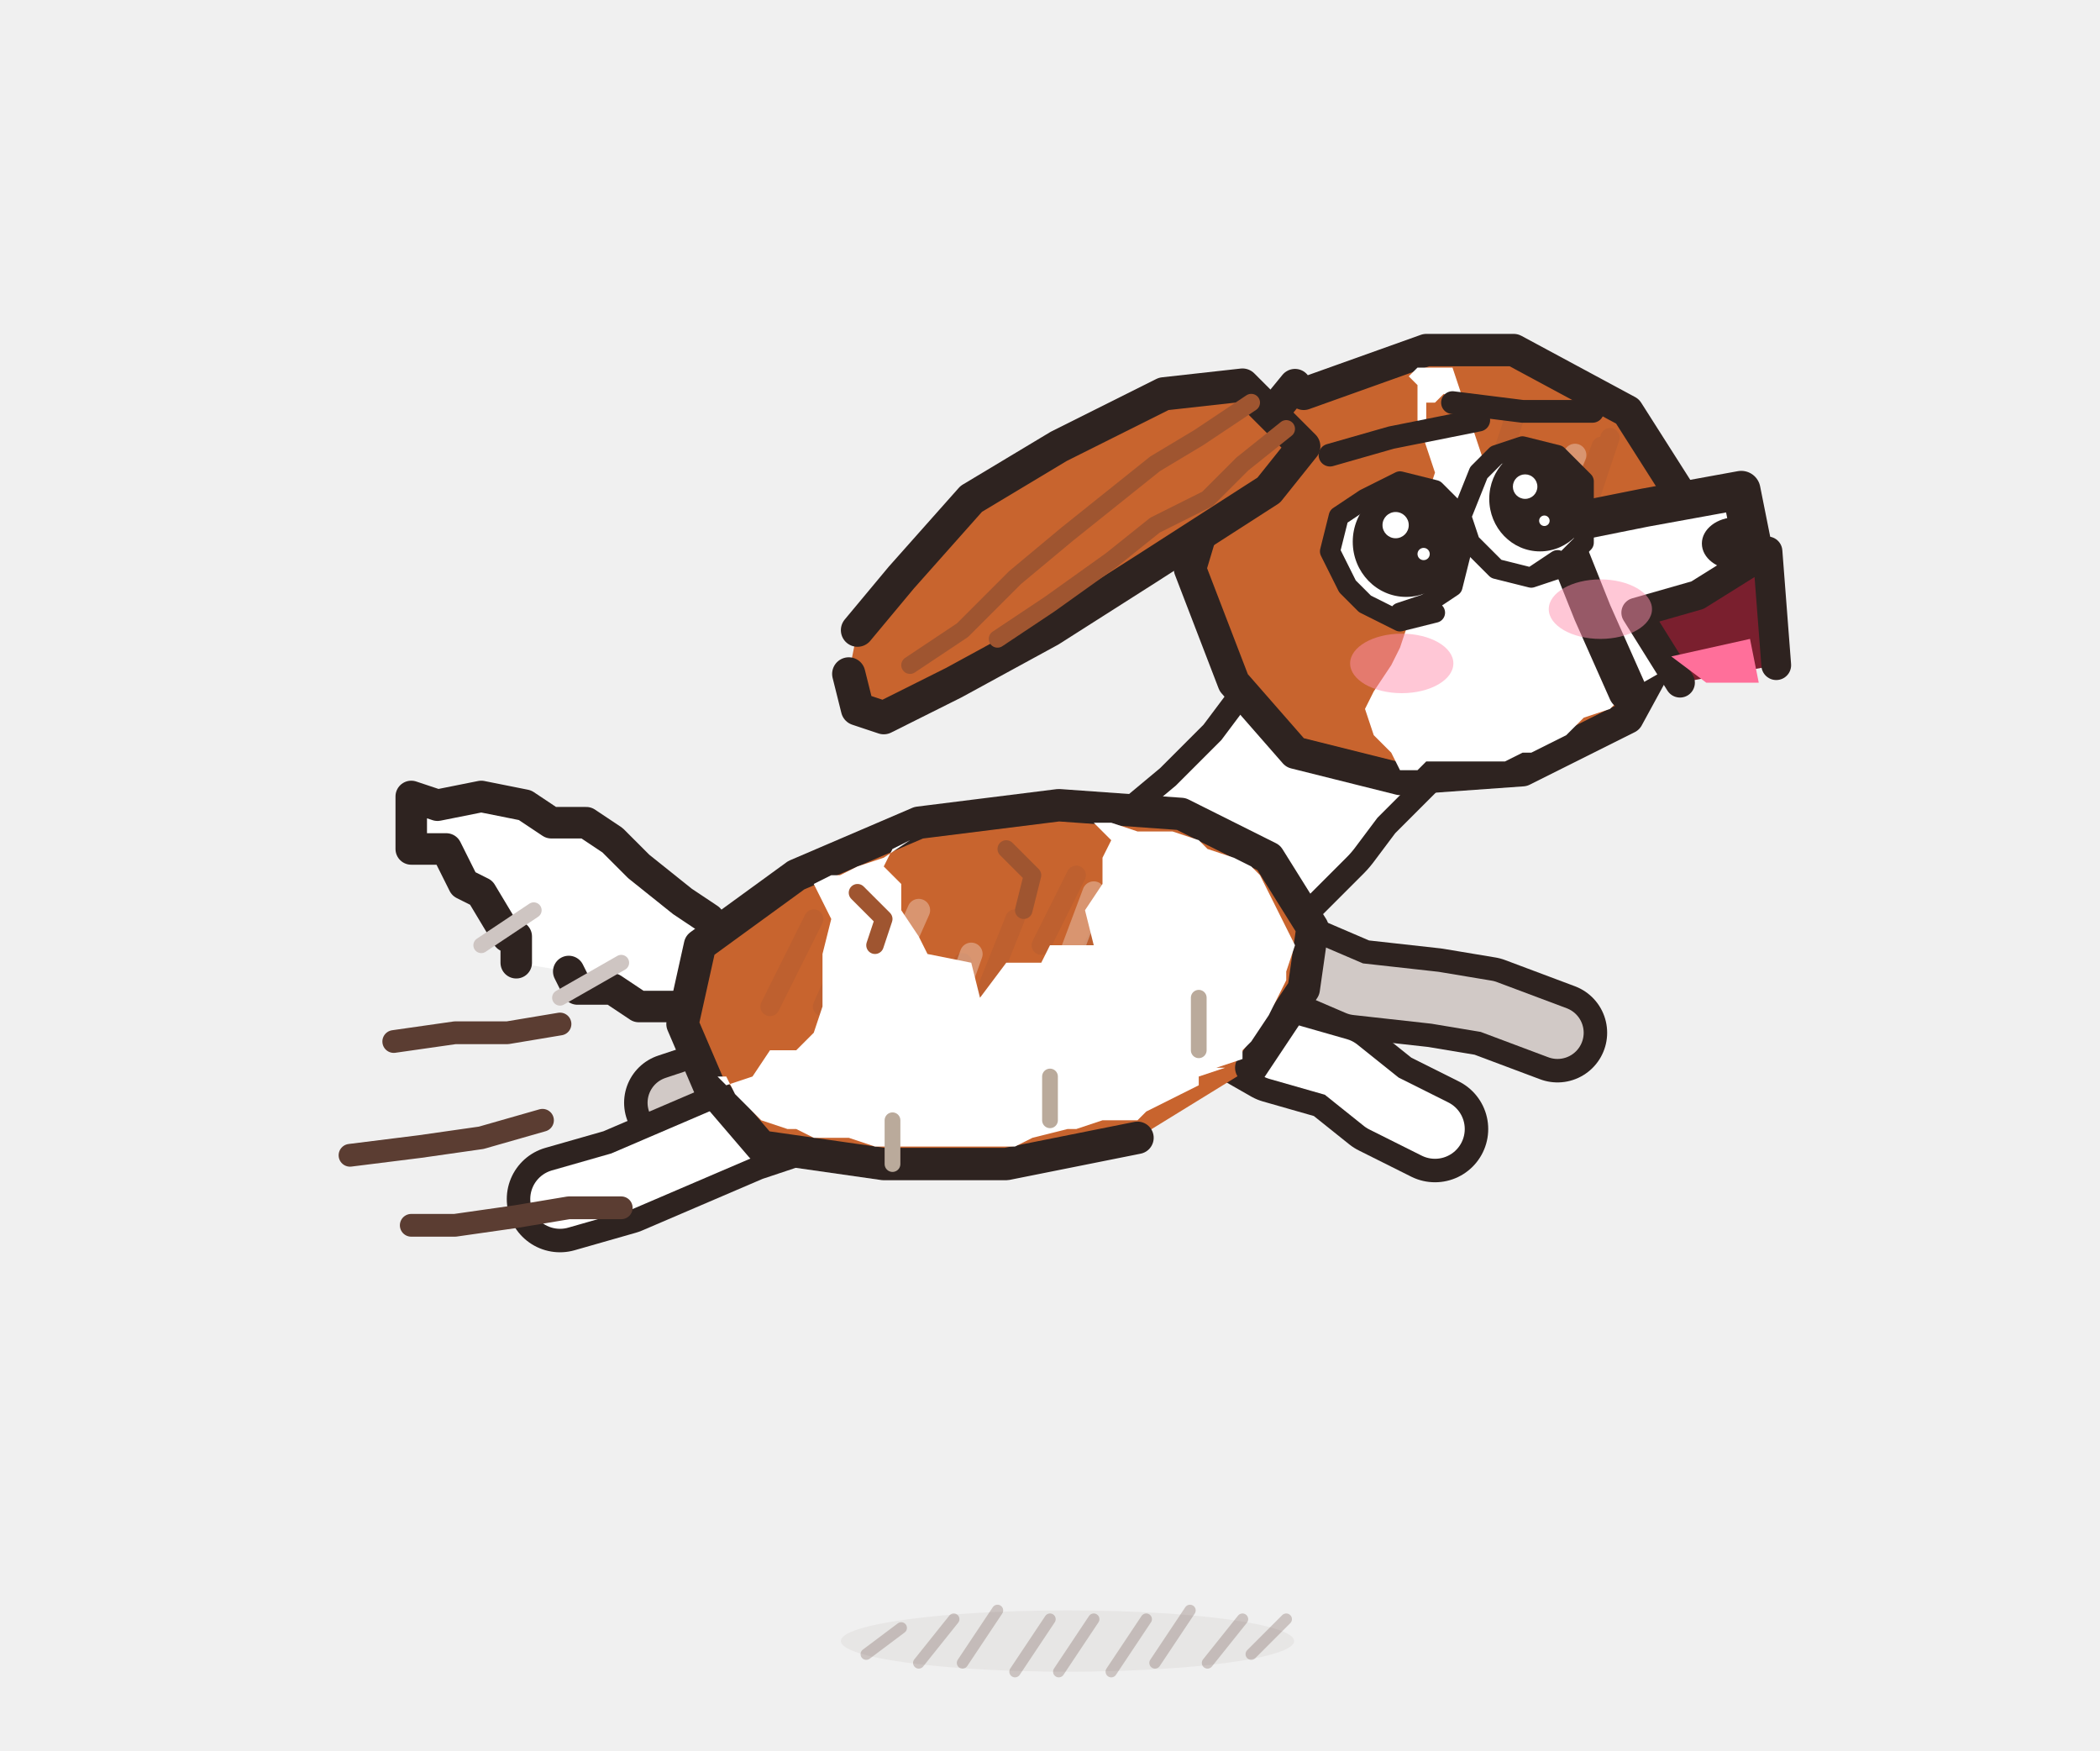
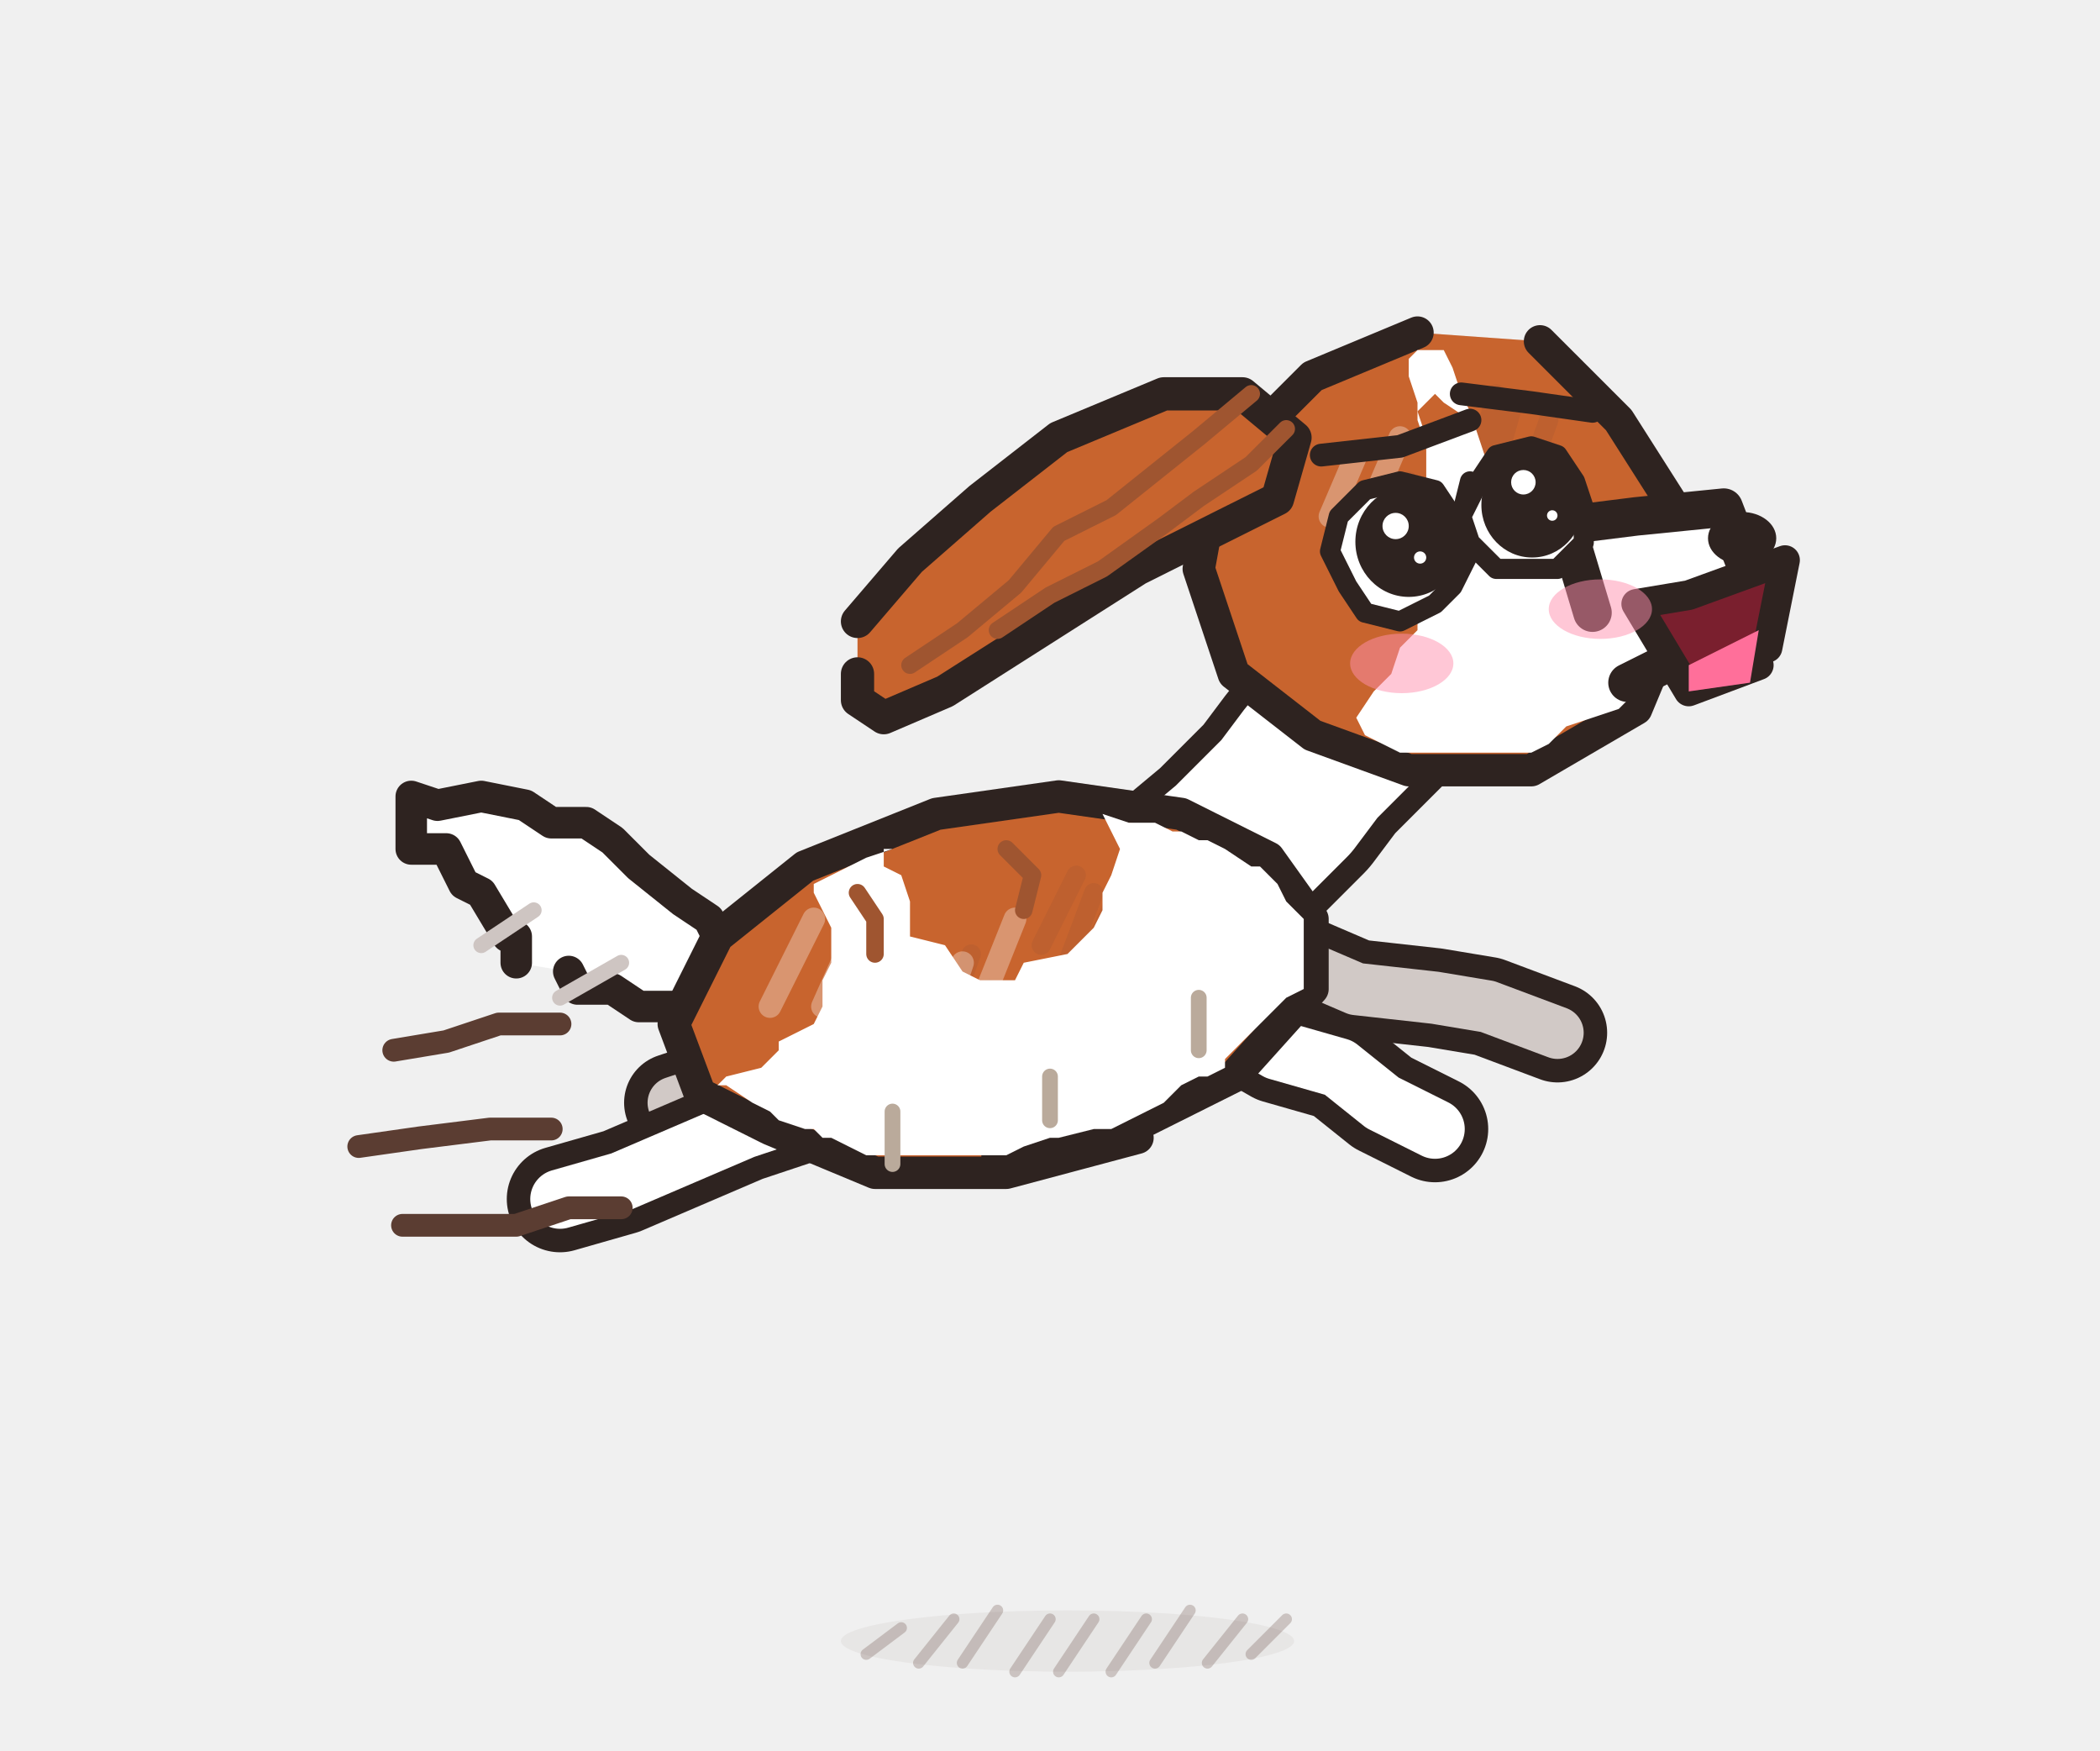
<svg xmlns="http://www.w3.org/2000/svg" width="240" height="200" class="pa-dog pa-pose-jump" viewBox="0 0 240 200" role="img" aria-label="Scone the Cavalier King Charles Spaniel, jump">
  <g>
    <ellipse cx="122" cy="187.5" rx="25.9" ry="3.5" fill="#5B3D32" opacity="0.06" />
    <path d="M99 189l4 -3M105 190l4 -5M110 190l4 -6M116 191l4 -6M121 191l4 -6M127 191l4 -6M132 190l4 -6M138 190l4 -5M143 189l4 -4" stroke="#5B3D32" stroke-width="1.3" stroke-linecap="round" opacity="0.25" fill="none" />
    <g class="pa-d-f0">
      <path d="M65 111L66 113L70 113L73 115L79 115L86 112L83 109L81 105L78 103L73 99L70 96L67 94L63 94L60 92L55 91L50 92L47 91L47 97L51 97L53 101L55 102L58 107L59 107L59 110Z" fill="#FFFFFF" />
      <path d="M65 111L66 113L70 113L73 115L79 115L86 112L83 109L81 105L78 103L73 99L70 96L67 94L63 94L60 92L55 91L50 92L47 91L47 97L51 97L53 101L55 102L58 107L59 107L59 110" fill="none" stroke="#2E2320" stroke-width="3.6" stroke-linecap="round" stroke-linejoin="round" />
      <path d="M71 110L64 114" fill="none" stroke="#cec5c2" stroke-width="1.8" stroke-linecap="round" stroke-linejoin="round" />
      <path d="M61 104L55 108" fill="none" stroke="#cec5c2" stroke-width="1.8" stroke-linecap="round" stroke-linejoin="round" />
      <g class="pa-d-leg pa-d-leg-FH">
        <path d="M101 122L88 123L83 124L77 126" fill="none" stroke="#2E2320" stroke-width="11.349" stroke-linecap="round" stroke-linejoin="round" />
        <path d="M101 122L88 123L83 124L77 126" fill="none" stroke="#d1c9c6" stroke-width="5.984" stroke-linecap="round" stroke-linejoin="round" />
      </g>
      <g class="pa-d-leg pa-d-leg-FF">
        <path d="M148 110L155 113L164 114L170 115L178 118" fill="none" stroke="#2E2320" stroke-width="11.349" stroke-linecap="round" stroke-linejoin="round" />
        <path d="M148 110L155 113L164 114L170 115L178 118" fill="none" stroke="#d1c9c6" stroke-width="5.984" stroke-linecap="round" stroke-linejoin="round" />
      </g>
      <g class="pa-d-leg pa-d-leg-NH">
        <path d="M91 127L85 129L78 132L71 135L64 137" fill="none" stroke="#2E2320" stroke-width="12.165" stroke-linecap="round" stroke-linejoin="round" />
        <path d="M91 127L85 129L78 132L71 135L64 137" fill="none" stroke="#FFFFFF" stroke-width="6.8" stroke-linecap="round" stroke-linejoin="round" />
      </g>
      <g class="pa-d-leg pa-d-leg-NF">
        <path d="M139 116L146 120L153 122L158 126L164 129" fill="none" stroke="#2E2320" stroke-width="12.165" stroke-linecap="round" stroke-linejoin="round" />
        <path d="M139 116L146 120L153 122L158 126L164 129" fill="none" stroke="#FFFFFF" stroke-width="6.8" stroke-linecap="round" stroke-linejoin="round" />
      </g>
      <path d="M135 102L141 97L147 91L150 87L157 80L163 75" fill="none" stroke="#2E2320" stroke-width="24.965" stroke-linecap="round" stroke-linejoin="round" />
      <path d="M135 102L141 97L147 91L150 87L157 80L163 75" fill="none" stroke="#FFFFFF" stroke-width="19.6" stroke-linecap="round" stroke-linejoin="round" />
-       <path d="M130 130L115 133L101 133L87 131L81 124L78 117L80 108L91 100L105 94L121 92L135 93L145 98L150 106L149 113L143 122Z" fill="#C8642E" />
-       <path d="M130 130L115 133L101 133L87 131L81 124L78 117L80 108L91 100L105 94L121 92L135 93L145 98L150 106L149 113L143 122" fill="none" stroke="#2E2320" stroke-width="3.7" stroke-linecap="round" stroke-linejoin="round" />
-       <path d="M116 105L112 115M119 108L123 100M88 115L93 105M127 104L123 112M108 116L110 110M101 107L97 118M98 106L94 115M124 112L128 101" stroke="#b05b2f" stroke-width="2.2" stroke-linecap="round" opacity=".42" />
-       <path d="M101 113L105 104M106 123L111 109M122 110L125 102M135 111L130 123" stroke="#fff" stroke-width="2.6" stroke-linecap="round" opacity=".32" />
-       <path d="M134 95L134 95L133 95L132 95L131 95L130 95L127 94L126 94L123 94L121 94L124 94L125 94L127 96L126 98L126 101L124 104L125 108L123 108L120 108L119 110L115 110L112 114L111 110L106 109L105 107L103 104L103 101L101 99L102 97L104 96L101 98L98 99L96 100L95 100L93 101L94 103L95 105L94 109L94 112L94 115L93 118L91 120L88 120L86 123L83 124L82 123L83 123L83 123L84 125L85 126L87 128L90 129L91 129L93 130L95 130L96 130L97 130L97 130L100 131L101 131L103 131L105 131L106 131L110 131L112 131L115 131L116 131L118 130L122 129L123 129L126 128L129 128L130 128L131 127L135 125L135 125L137 124L137 123L140 122L139 122L142 121L142 120L143 119L145 116L146 114L147 112L147 111L148 108L147 106L146 104L145 102L144 100L143 99L141 98L138 97L137 96Z" fill="#FFFFFF" />
+       <path d="M130 130L115 134L100 134L88 129L80 125L77 117L82 107L92 99L107 93L121 91L135 93L145 98L150 105L150 113L141 123Z" fill="#C8642E" />
+       <path d="M130 130L115 134L100 134L88 129L80 125L77 117L82 107L92 99L107 93L121 91L135 93L145 98L150 105L150 113L141 123L129 129L114 132" fill="none" stroke="#2E2320" stroke-width="3.7" stroke-linecap="round" stroke-linejoin="round" />
+       <path d="M119 108L123 100M106 123L111 109M127 104L123 112M122 110L125 102M101 107L97 118M135 111L130 123M124 112L128 101M109 122L113 113" stroke="#b05b2f" stroke-width="2.2" stroke-linecap="round" opacity=".42" />
+       <path d="M116 105L112 115M88 115L93 105M108 116L110 110M98 106L94 115" stroke="#fff" stroke-width="2.6" stroke-linecap="round" opacity=".32" />
+       <path d="M137 96L135 95L135 95L134 95L132 94L131 94L129 94L126 93L125 93L122 93L125 93L126 93L127 95L128 97L127 100L126 102L126 104L125 106L123 108L122 109L117 110L116 112L112 112L110 111L108 108L104 107L104 103L103 100L101 99L101 97L102 97L99 98L97 99L95 100L93 101L93 101L93 102L95 106L95 110L94 112L94 115L93 117L89 119L89 120L87 122L83 123L82 124L82 124L81 122L82 124L83 124L86 126L88 127L89 128L92 129L93 129L94 130L95 130L97 131L99 132L100 132L101 132L104 132L105 132L109 132L112 132L115 132L117 131L120 130L121 130L125 129L127 129L129 128L131 127L133 126L135 124L137 123L138 123L140 122L140 121L141 120L142 119L144 117L145 116L147 114L149 113L149 112L149 110L149 105L149 105L147 103L146 101L144 99L143 99L140 97L138 96Z" fill="#FFFFFF" />
      <path d="M137 114L137 120" fill="none" stroke="#baaa9b" stroke-width="1.8" stroke-linecap="round" stroke-linejoin="round" />
      <path d="M120 123L120 128" fill="none" stroke="#baaa9b" stroke-width="1.8" stroke-linecap="round" stroke-linejoin="round" />
-       <path d="M102 128L102 133" fill="none" stroke="#baaa9b" stroke-width="1.8" stroke-linecap="round" stroke-linejoin="round" />
-       <path d="M98 102L101 105L100 108" fill="none" stroke="#9f5530" stroke-width="2" stroke-linecap="round" stroke-linejoin="round" />
+       <path d="M102 127L102 133" fill="none" stroke="#baaa9b" stroke-width="1.8" stroke-linecap="round" stroke-linejoin="round" />
+       <path d="M98 102L100 105L100 109" fill="none" stroke="#9f5530" stroke-width="2" stroke-linecap="round" stroke-linejoin="round" />
      <path d="M115 97L118 100L117 104" fill="none" stroke="#9f5530" stroke-width="2" stroke-linecap="round" stroke-linejoin="round" />
-       <path d="M149 45L163 40L173 40L186 47L193 58L192 71L186 82L174 88L160 89L148 86L141 78L136 65L139 55Z" fill="#C8642E" />
-       <path d="M149 45L163 40L173 40L186 47L193 58L192 71L186 82L174 88L160 89L148 86L141 78L136 65L139 55L148 44" fill="none" stroke="#2E2320" stroke-width="3.7" stroke-linecap="round" stroke-linejoin="round" />
-       <path d="M181 59L184 50M180 59L183 51M174 60L176 52M170 57L173 48" stroke="#b05b2f" stroke-width="2.2" stroke-linecap="round" opacity=".42" />
-       <path d="M170 65L174 54M177 59L180 52" stroke="#fff" stroke-width="2.6" stroke-linecap="round" opacity=".32" />
-       <path d="M162 42L164 42L165 42L166 42L167 45L168 48L169 51L170 54L170 57L171 60L172 64L175 63L178 63L180 62L183 62L186 61L189 60L191 60L191 59L191 61L191 64L190 67L190 70L190 71L190 71L189 73L188 75L187 76L186 78L185 80L185 80L185 80L184 81L181 82L179 84L177 85L175 86L174 86L172 87L169 87L166 87L163 87L162 88L160 88L159 86L157 84L156 81L157 79L159 76L160 74L161 71L162 68L162 65L162 62L163 60L163 57L164 54L163 51L162 48L162 44L161 43Z" fill="#FFFFFF" />
-       <path d="M168 47L167 49L164 50L163 49L163 46L164 46L165 45Z" fill="#C8642E" />
-       <path d="M186 79L182 70L178 60L188 58L199 56L202 71L193 75Z" fill="#FFFFFF" />
-       <path d="M186 79L182 70L178 60L188 58L199 56L202 71L193 75" fill="none" stroke="#2E2320" stroke-width="4.4" stroke-linecap="round" stroke-linejoin="round" />
-       <path d="M164 70L160 71L156 69L154 67L152 63L153 59L156 57L160 55L164 56L167 59L167 63L166 67Z" fill="#FFFFFF" />
-       <path d="M164 70L160 71L156 69L154 67L152 63L153 59L156 57L160 55L164 56L167 59L167 63L166 67L163 69L160 70" fill="none" stroke="#2E2320" stroke-width="2.3" stroke-linecap="round" stroke-linejoin="round" />
-       <ellipse cx="160.7" cy="61.9" rx="6.1" ry="6.3" fill="#2E2320" />
-       <ellipse cx="159.5" cy="60" rx="1.5" ry="1.5" fill="#FFFFFF" />
-       <ellipse cx="162.7" cy="63.3" rx="0.7" ry="0.7" fill="#FFFFFF" />
-       <path d="M152 52L159 50L169 48" fill="none" stroke="#2E2320" stroke-width="2.6" stroke-linecap="round" stroke-linejoin="round" />
-       <path d="M178 64L175 66L171 65L168 62L167 59L169 54L171 52L174 51L178 52L181 55L181 59L181 62Z" fill="#FFFFFF" />
-       <path d="M178 64L175 66L171 65L168 62L167 59L169 54L171 52L174 51L178 52L181 55L181 59L181 62L178 65L175 66" fill="none" stroke="#2E2320" stroke-width="2.3" stroke-linecap="round" stroke-linejoin="round" />
-       <ellipse cx="176" cy="57" rx="5.8" ry="6" fill="#2E2320" />
-       <ellipse cx="174.3" cy="55.6" rx="1.4" ry="1.4" fill="#FFFFFF" />
-       <ellipse cx="176.5" cy="59.5" rx="0.6" ry="0.6" fill="#FFFFFF" />
-       <path d="M166 46L174 47L182 47" fill="none" stroke="#2E2320" stroke-width="2.6" stroke-linecap="round" stroke-linejoin="round" />
-       <ellipse cx="198.4" cy="62.1" rx="3.9" ry="3" fill="#2E2320" />
-       <path d="M192 78L187 70L194 68L202 63L203 76Z" fill="#7A1F2E" />
-       <path d="M192 78L187 70L194 68L202 63L203 76" fill="none" stroke="#2E2320" stroke-width="3.4" stroke-linecap="round" stroke-linejoin="round" />
-       <path d="M191 75L200 73L201 78L195 78Z" fill="#FF6F9A" />
+       <path d="M176 39L185 48L192 59L192 69L187 81L175 88L161 88L150 84L141 77L137 65L139 54L150 43L162 38Z" fill="#C8642E" />
+       <path d="M176 39L185 48L192 59L192 69L187 81L175 88L161 88L150 84L141 77L137 65L139 54L150 43L162 38" fill="none" stroke="#2E2320" stroke-width="3.7" stroke-linecap="round" stroke-linejoin="round" />
+       <path d="M171 53L173 46M169 52L171 45M158 61L161 55M173 59L177 48" stroke="#b05b2f" stroke-width="2.2" stroke-linecap="round" opacity=".42" />
+       <path d="M155 52L152 59M157 57L160 50" stroke="#fff" stroke-width="2.6" stroke-linecap="round" opacity=".32" />
+       <path d="M162 40L164 40L165 40L166 42L167 45L168 47L169 50L170 53L171 55L172 58L173 60L174 63L177 63L180 62L182 62L186 61L189 59L191 59L191 59L191 60L190 63L190 66L190 69L190 70L189 72L188 74L187 76L186 79L186 80L186 80L186 80L186 80L185 81L182 82L179 83L177 85L175 86L174 86L172 86L169 86L167 86L164 86L162 86L162 86L160 86L158 85L156 84L155 82L157 79L159 77L160 74L162 72L162 69L162 66L162 63L163 60L163 57L163 54L163 51L162 48L162 46L161 43L161 41Z" fill="#FFFFFF" />
+       <path d="M168 48L166 48L165 50L163 50L162 47L164 45L165 46Z" fill="#C8642E" />
+       <path d="M182 70L179 60L187 59L197 58L202 71L194 74L186 78Z" fill="#FFFFFF" />
+       <path d="M182 70L179 60L187 59L197 58L202 71L194 74L186 78" fill="none" stroke="#2E2320" stroke-width="4.4" stroke-linecap="round" stroke-linejoin="round" />
+       <path d="M167 59L168 63L166 67L164 69L160 71L156 70L154 67L152 63L153 59L156 56L160 55L164 56Z" fill="#FFFFFF" />
+       <path d="M167 59L168 63L166 67L164 69L160 71L156 70L154 67L152 63L153 59L156 56L160 55L164 56L166 59L167 63" fill="none" stroke="#2E2320" stroke-width="2.3" stroke-linecap="round" stroke-linejoin="round" />
+       <ellipse cx="161" cy="61.9" rx="6.1" ry="6.3" fill="#2E2320" />
+       <ellipse cx="159.5" cy="60.1" rx="1.5" ry="1.5" fill="#FFFFFF" />
+       <ellipse cx="162.3" cy="63.7" rx="0.7" ry="0.7" fill="#FFFFFF" />
+       <path d="M151 52L160 51L168 48" fill="none" stroke="#2E2320" stroke-width="2.6" stroke-linecap="round" stroke-linejoin="round" />
+       <path d="M167 59L169 55L171 52L175 51L178 52L180 55L181 58L181 62L178 65L175 65L171 65L168 62Z" fill="#FFFFFF" />
+       <path d="M167 59L169 55L171 52L175 51L178 52L180 55L181 58L181 62L178 65L175 65L171 65L168 62L167 59L168 55" fill="none" stroke="#2E2320" stroke-width="2.3" stroke-linecap="round" stroke-linejoin="round" />
+       <ellipse cx="175.1" cy="57.7" rx="5.8" ry="6" fill="#2E2320" />
+       <ellipse cx="174.1" cy="55.1" rx="1.4" ry="1.4" fill="#FFFFFF" />
+       <ellipse cx="177.4" cy="58.9" rx="0.6" ry="0.6" fill="#FFFFFF" />
+       <path d="M167 45L175 46L182 47" fill="none" stroke="#2E2320" stroke-width="2.6" stroke-linecap="round" stroke-linejoin="round" />
+       <ellipse cx="199.1" cy="61.5" rx="3.9" ry="3" fill="#2E2320" />
+       <path d="M201 76L193 79L187 69L193 68L204 64Z" fill="#7A1F2E" />
+       <path d="M201 76L193 79L187 69L193 68L204 64L202 74" fill="none" stroke="#2E2320" stroke-width="3.4" stroke-linecap="round" stroke-linejoin="round" />
+       <path d="M193 76L201 72L200 78L193 79Z" fill="#FF6F9A" />
      <ellipse cx="160.2" cy="75.8" rx="5.9" ry="3.4" fill="#FF8FAE" opacity=".5" />
      <ellipse cx="182.9" cy="69.6" rx="5.9" ry="3.4" fill="#FF8FAE" opacity=".5" />
-       <path d="M97 77L98 81L101 82L109 78L120 72L131 65L145 56L149 51L142 44L133 45L121 51L111 57L103 66L98 72Z" fill="#C8642E" />
-       <path d="M97 77L98 81L101 82L109 78L120 72L131 65L145 56L149 51L142 44L133 45L121 51L111 57L103 66L98 72" fill="none" stroke="#2E2320" stroke-width="3.8" stroke-linecap="round" stroke-linejoin="round" />
-       <path d="M147 49L142 53L138 57L132 60L127 64L120 69L114 73" fill="none" stroke="#9f5530" stroke-width="2" stroke-linecap="round" stroke-linejoin="round" />
-       <path d="M143 46L137 50L132 53L127 57L122 61L116 66L110 72L104 76" fill="none" stroke="#9f5530" stroke-width="2" stroke-linecap="round" stroke-linejoin="round" />
-       <path d="M64 117L58 118L52 118L45 119" fill="none" stroke="#5B3D32" stroke-width="2.6" stroke-linecap="round" stroke-linejoin="round" />
-       <path d="M62 128L55 130L48 131L40 132" fill="none" stroke="#5B3D32" stroke-width="2.6" stroke-linecap="round" stroke-linejoin="round" />
-       <path d="M71 138L65 138L59 139L52 140L47 140" fill="none" stroke="#5B3D32" stroke-width="2.6" stroke-linecap="round" stroke-linejoin="round" />
+       <path d="M98 77L98 80L101 82L108 79L119 72L130 65L146 57L148 50L142 45L133 45L121 50L112 57L104 64L98 71Z" fill="#C8642E" />
+       <path d="M98 77L98 80L101 82L108 79L119 72L130 65L146 57L148 50L142 45L133 45L121 50L112 57L104 64L98 71" fill="none" stroke="#2E2320" stroke-width="3.8" stroke-linecap="round" stroke-linejoin="round" />
+       <path d="M147 49L143 53L137 57L133 60L126 65L120 68L114 72" fill="none" stroke="#9f5530" stroke-width="2" stroke-linecap="round" stroke-linejoin="round" />
+       <path d="M143 45L137 50L132 54L127 58L121 61L116 67L110 72L104 76" fill="none" stroke="#9f5530" stroke-width="2" stroke-linecap="round" stroke-linejoin="round" />
+       <path d="M64 117L57 117L51 119L45 120" fill="none" stroke="#5B3D32" stroke-width="2.6" stroke-linecap="round" stroke-linejoin="round" />
+       <path d="M63 129L56 129L48 130L41 131" fill="none" stroke="#5B3D32" stroke-width="2.6" stroke-linecap="round" stroke-linejoin="round" />
+       <path d="M71 138L65 138L59 140L52 140L46 140" fill="none" stroke="#5B3D32" stroke-width="2.6" stroke-linecap="round" stroke-linejoin="round" />
    </g>
  </g>
</svg>
